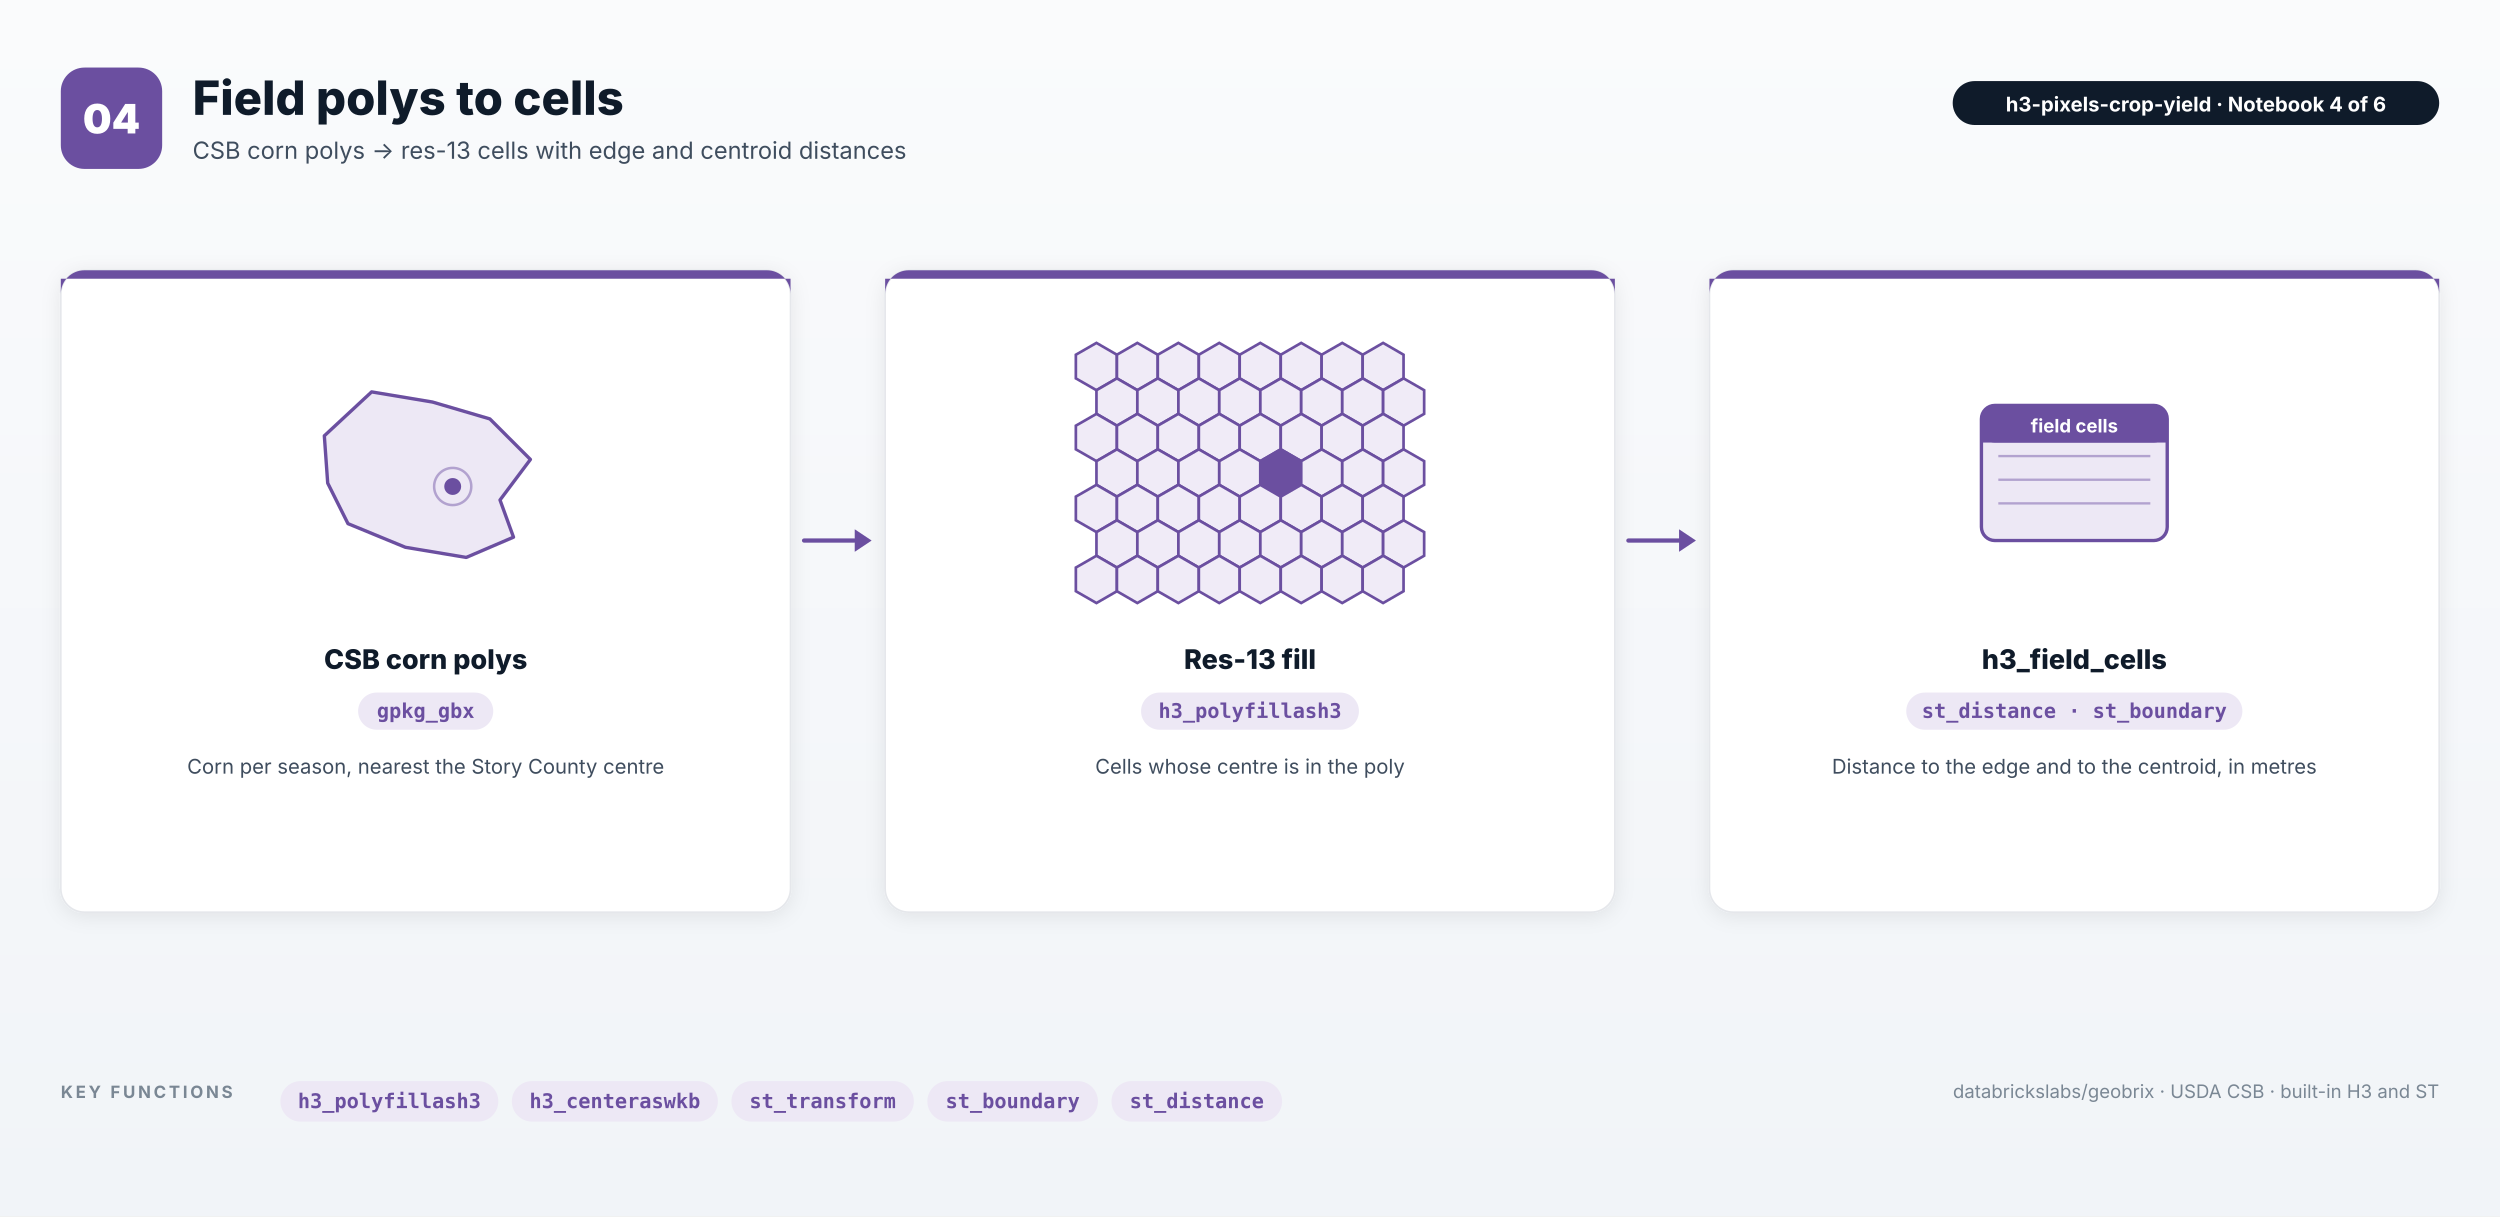
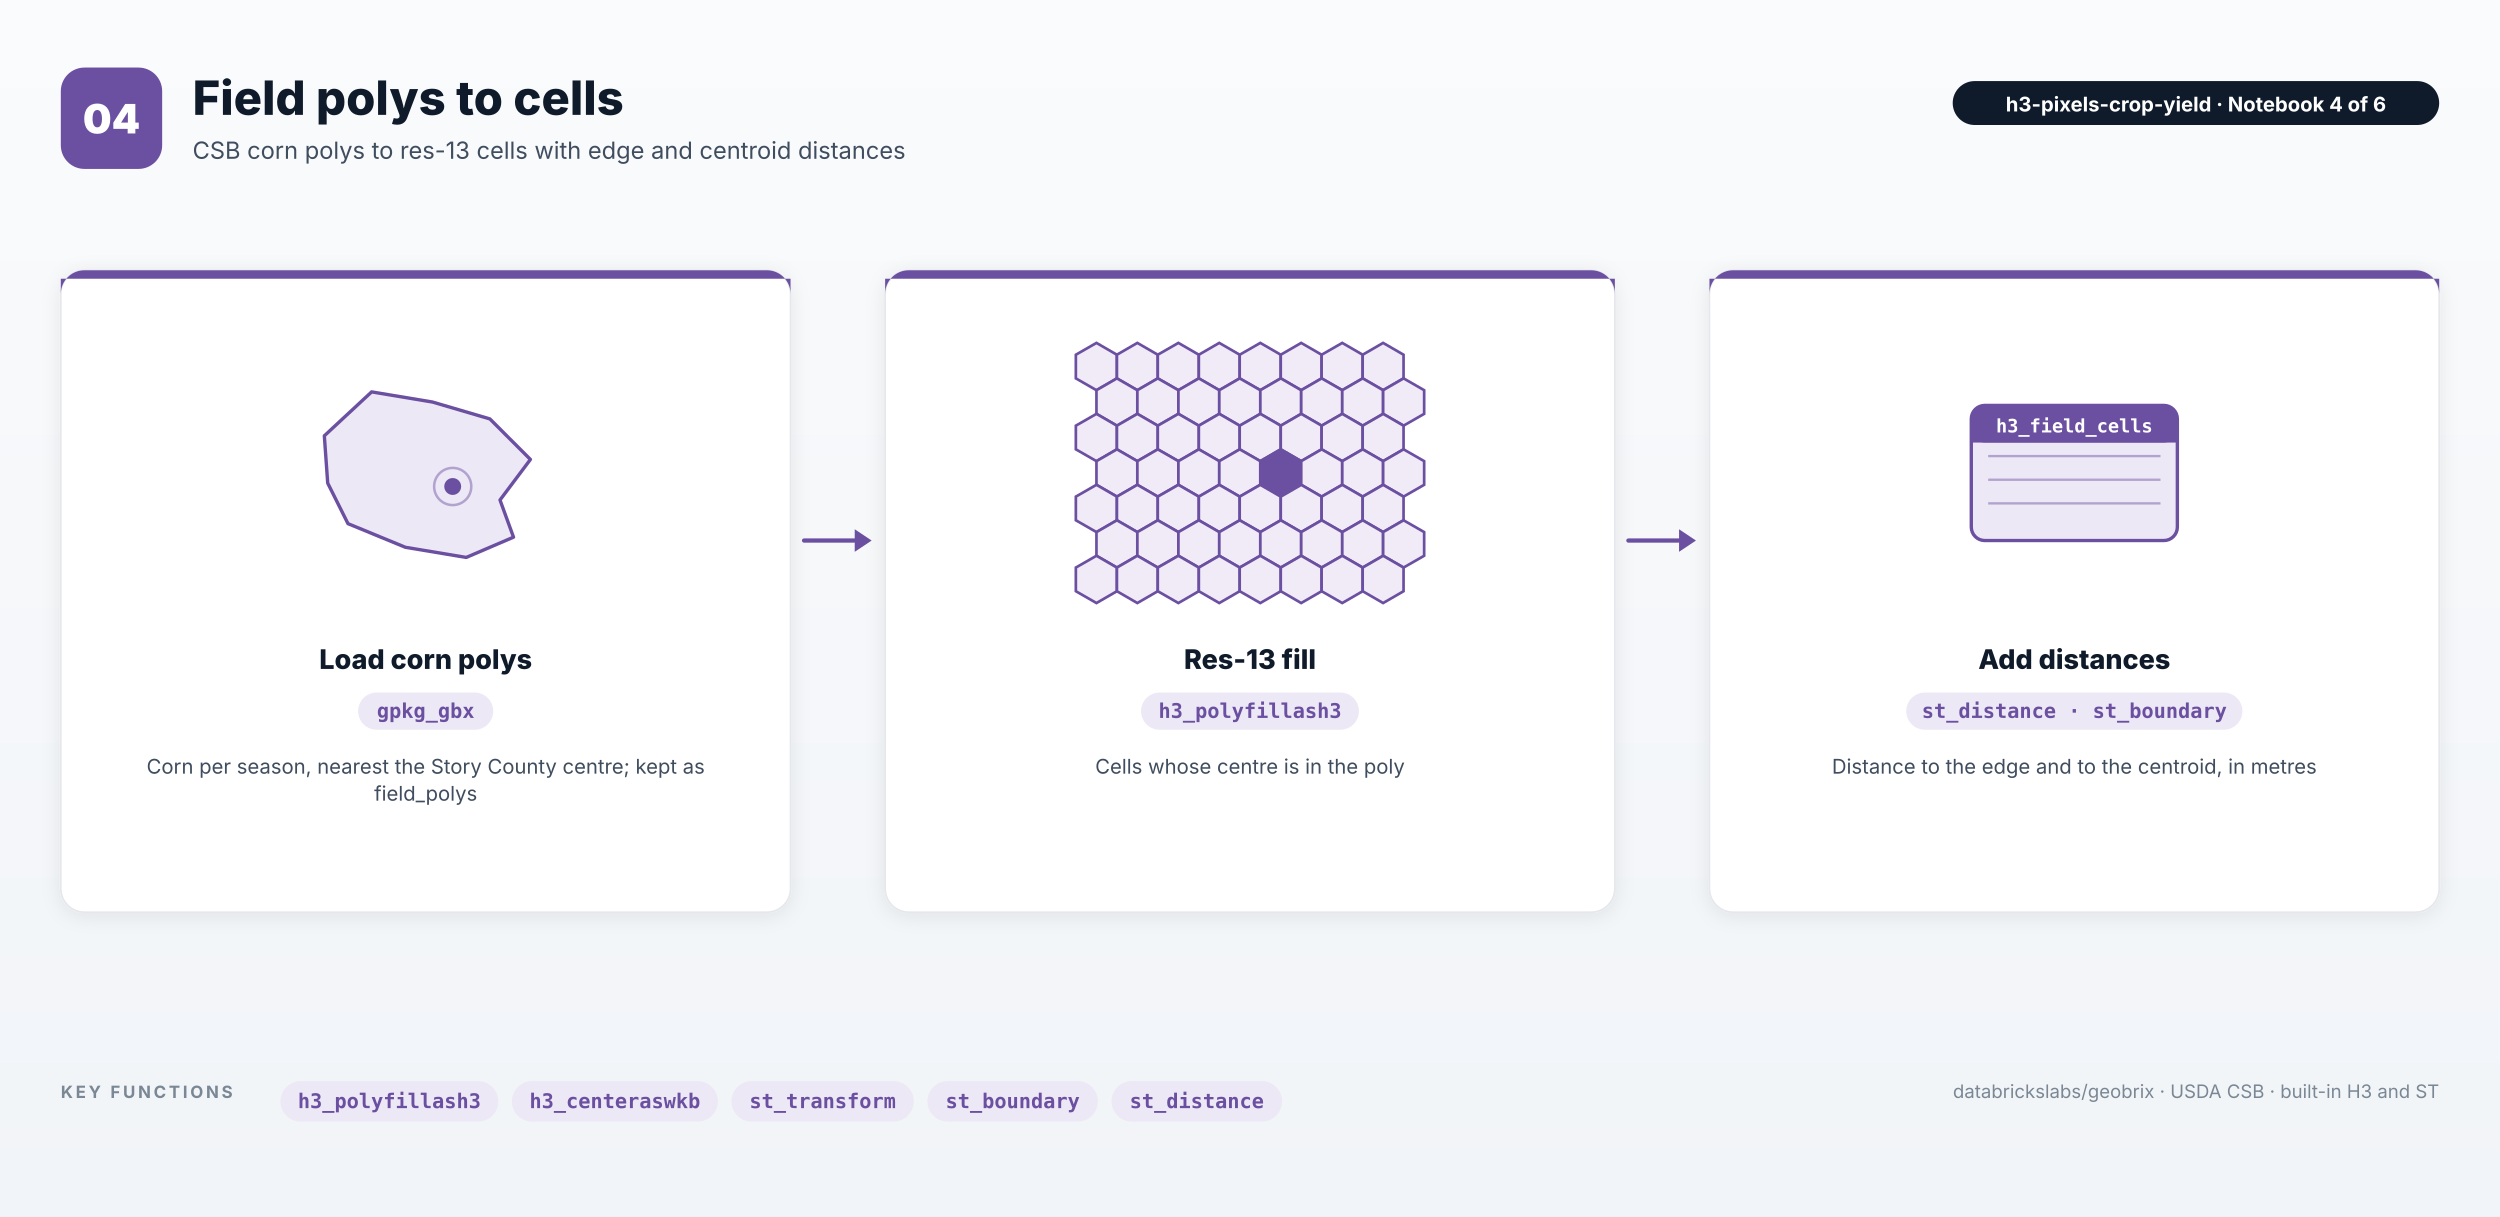
<svg xmlns="http://www.w3.org/2000/svg" viewBox="0 0 1480 720" width="1480" height="720" style="font-family: Inter, -apple-system, system-ui, sans-serif;">
  <defs>
    <filter id="card-shadow" x="-5%" y="-5%" width="110%" height="115%">
      <feDropShadow dx="0" dy="2" stdDeviation="6" flood-color="#0F1B2A" flood-opacity="0.08" />
    </filter>
    <linearGradient id="bg" x1="0" y1="0" x2="0" y2="1">
      <stop offset="0" stop-color="#FAFBFC" />
      <stop offset="1" stop-color="#F1F4F8" />
    </linearGradient>
  </defs>
  <rect x="0" y="0" width="1480" height="720" fill="url(#bg)" />
  <rect x="36" y="40" rx="14" ry="14" width="60" height="60" fill="#6B4FA0" />
  <text x="66.0" y="79.0" text-anchor="middle" font-family="Inter, -apple-system, system-ui, sans-serif" font-size="24" font-weight="900" fill="#FFFFFF">04</text>
  <text x="114" y="68" font-family="Inter, -apple-system, system-ui, sans-serif" font-size="28" font-weight="800" fill="#0F1B2A" text-anchor="start">Field polys to cells</text>
-   <text x="114" y="94" font-family="Inter, -apple-system, system-ui, sans-serif" font-size="14" font-weight="400" fill="#3F4D5E" text-anchor="start">CSB corn polys -&gt; res-13 cells with edge and centroid distances</text>
+   <text x="114" y="94" font-family="Inter, -apple-system, system-ui, sans-serif" font-size="14" font-weight="400" fill="#3F4D5E" text-anchor="start">CSB corn polys to res-13 cells with edge and centroid distances</text>
  <rect x="1156" y="48" rx="13" ry="13" width="288" height="26" fill="#0F1B2A" />
  <text x="1300.0" y="66" text-anchor="middle" font-family="Inter, -apple-system, system-ui, sans-serif" font-size="12" font-weight="700" fill="#FFFFFF">h3-pixels-crop-yield  ·  Notebook 4 of 6</text>
  <rect x="36" y="160" rx="14" ry="14" width="432" height="380" fill="#FFFFFF" stroke="#E5E7EB" stroke-width="1" filter="url(#card-shadow)" />
  <path d="M 36 174 A 14 14 0 0 1 50 160 H 454 A 14 14 0 0 1 468 174 V 165 H 36 Z" fill="#6B4FA0" />
  <polygon points="192.0,258.0 220.0,232.0 256.0,238.0 290.0,248.0 314.0,272.0 296.0,296.0 304.0,318.0 276.0,330.0 240.0,324.0 206.0,310.0 194.0,286.0" fill="#EDE8F5" stroke="#6B4FA0" stroke-width="2" stroke-linejoin="round" />
  <circle cx="268.0" cy="288.0" r="5" fill="#6B4FA0" />
  <circle cx="268.0" cy="288.0" r="11" fill="none" stroke="#6B4FA0" stroke-opacity="0.45" stroke-width="1.5" />
-   <text x="252.0" y="396" font-family="Inter, -apple-system, system-ui, sans-serif" font-size="16" font-weight="800" fill="#0F1B2A" text-anchor="middle">CSB corn polys</text>
+   <text x="252.0" y="396" font-family="Inter, -apple-system, system-ui, sans-serif" font-size="16" font-weight="800" fill="#0F1B2A" text-anchor="middle">Load corn polys</text>
  <g transform="translate(212.0, 410)">
    <rect x="0" y="0" rx="11" ry="11" width="80" height="22" fill="#EDE8F5" />
    <text x="40.0" y="15.0" text-anchor="middle" font-family="ui-monospace, SFMono-Regular, Menlo, Consolas, monospace" font-size="12" font-weight="700" fill="#6B4FA0">gpkg_gbx</text>
  </g>
-   <text x="252.0" y="458" text-anchor="middle" font-family="Inter, sans-serif" font-size="12" fill="#3F4D5E">Corn per season, nearest the Story County centre</text>
+   <text x="252.0" y="458" text-anchor="middle" font-family="Inter, sans-serif" font-size="12" fill="#3F4D5E">Corn per season, nearest the Story County centre; kept as</text>
+   <text x="252.0" y="474" text-anchor="middle" font-family="Inter, sans-serif" font-size="12" fill="#3F4D5E">field_polys</text>
  <line x1="476" y1="320.0" x2="506" y2="320.0" stroke="#6B4FA0" stroke-width="2.5" stroke-linecap="round" />
  <polygon points="516,320.0 506,313.333 506,326.667" fill="#6B4FA0" />
  <rect x="524" y="160" rx="14" ry="14" width="432" height="380" fill="#FFFFFF" stroke="#E5E7EB" stroke-width="1" filter="url(#card-shadow)" />
  <path d="M 524 174 A 14 14 0 0 1 538 160 H 942 A 14 14 0 0 1 956 174 V 165 H 524 Z" fill="#6B4FA0" />
  <polygon points="649.1,203.0 661.2,210.0 661.2,224.0 649.1,231.0 636.9,224.0 636.9,210.0" fill="#EDE8F5" fill-opacity="0.85" stroke="#6B4FA0" stroke-width="1.6" />
  <polygon points="673.3,203.0 685.4,210.0 685.4,224.0 673.3,231.0 661.2,224.0 661.2,210.0" fill="#EDE8F5" fill-opacity="0.85" stroke="#6B4FA0" stroke-width="1.6" />
  <polygon points="697.6,203.0 709.7,210.0 709.7,224.0 697.6,231.0 685.4,224.0 685.4,210.0" fill="#EDE8F5" fill-opacity="0.85" stroke="#6B4FA0" stroke-width="1.6" />
  <polygon points="721.8,203.0 733.9,210.0 733.9,224.0 721.8,231.0 709.7,224.0 709.7,210.0" fill="#EDE8F5" fill-opacity="0.85" stroke="#6B4FA0" stroke-width="1.6" />
  <polygon points="746.1,203.0 758.2,210.0 758.2,224.0 746.1,231.0 733.9,224.0 733.9,210.0" fill="#EDE8F5" fill-opacity="0.85" stroke="#6B4FA0" stroke-width="1.6" />
  <polygon points="770.3,203.0 782.4,210.0 782.4,224.0 770.3,231.0 758.2,224.0 758.2,210.0" fill="#EDE8F5" fill-opacity="0.85" stroke="#6B4FA0" stroke-width="1.6" />
  <polygon points="794.6,203.0 806.7,210.0 806.7,224.0 794.6,231.0 782.4,224.0 782.4,210.0" fill="#EDE8F5" fill-opacity="0.85" stroke="#6B4FA0" stroke-width="1.6" />
  <polygon points="818.8,203.0 830.9,210.0 830.9,224.0 818.8,231.0 806.7,224.0 806.7,210.0" fill="#EDE8F5" fill-opacity="0.85" stroke="#6B4FA0" stroke-width="1.6" />
  <polygon points="661.2,224.0 673.3,231.0 673.3,245.0 661.2,252.0 649.1,245.0 649.1,231.0" fill="#EDE8F5" fill-opacity="0.85" stroke="#6B4FA0" stroke-width="1.6" />
  <polygon points="685.4,224.0 697.6,231.0 697.6,245.0 685.4,252.0 673.3,245.0 673.3,231.0" fill="#EDE8F5" fill-opacity="0.85" stroke="#6B4FA0" stroke-width="1.6" />
  <polygon points="709.7,224.0 721.8,231.0 721.8,245.0 709.7,252.0 697.6,245.0 697.6,231.0" fill="#EDE8F5" fill-opacity="0.85" stroke="#6B4FA0" stroke-width="1.6" />
  <polygon points="733.9,224.0 746.1,231.0 746.1,245.0 733.9,252.0 721.8,245.0 721.8,231.0" fill="#EDE8F5" fill-opacity="0.85" stroke="#6B4FA0" stroke-width="1.6" />
  <polygon points="758.2,224.0 770.3,231.0 770.3,245.0 758.2,252.0 746.1,245.0 746.1,231.0" fill="#EDE8F5" fill-opacity="0.85" stroke="#6B4FA0" stroke-width="1.6" />
  <polygon points="782.4,224.0 794.6,231.0 794.6,245.0 782.4,252.0 770.3,245.0 770.3,231.0" fill="#EDE8F5" fill-opacity="0.85" stroke="#6B4FA0" stroke-width="1.6" />
  <polygon points="806.7,224.0 818.8,231.0 818.8,245.0 806.7,252.0 794.6,245.0 794.6,231.0" fill="#EDE8F5" fill-opacity="0.85" stroke="#6B4FA0" stroke-width="1.6" />
  <polygon points="830.9,224.0 843.1,231.0 843.1,245.0 830.9,252.0 818.8,245.0 818.8,231.0" fill="#EDE8F5" fill-opacity="0.85" stroke="#6B4FA0" stroke-width="1.6" />
  <polygon points="649.1,245.0 661.2,252.0 661.2,266.0 649.1,273.0 636.9,266.0 636.9,252.0" fill="#EDE8F5" fill-opacity="0.85" stroke="#6B4FA0" stroke-width="1.6" />
  <polygon points="673.3,245.0 685.4,252.0 685.4,266.0 673.3,273.0 661.2,266.0 661.2,252.0" fill="#EDE8F5" fill-opacity="0.85" stroke="#6B4FA0" stroke-width="1.6" />
  <polygon points="697.6,245.0 709.7,252.0 709.7,266.0 697.6,273.0 685.4,266.0 685.4,252.0" fill="#EDE8F5" fill-opacity="0.85" stroke="#6B4FA0" stroke-width="1.6" />
  <polygon points="721.8,245.0 733.9,252.0 733.9,266.0 721.8,273.0 709.7,266.0 709.7,252.0" fill="#EDE8F5" fill-opacity="0.85" stroke="#6B4FA0" stroke-width="1.6" />
  <polygon points="746.1,245.0 758.2,252.0 758.2,266.0 746.1,273.0 733.9,266.0 733.9,252.0" fill="#EDE8F5" fill-opacity="0.85" stroke="#6B4FA0" stroke-width="1.6" />
  <polygon points="770.3,245.0 782.4,252.0 782.4,266.0 770.3,273.0 758.2,266.0 758.2,252.0" fill="#EDE8F5" fill-opacity="0.85" stroke="#6B4FA0" stroke-width="1.6" />
  <polygon points="794.6,245.0 806.7,252.0 806.7,266.0 794.6,273.0 782.4,266.0 782.4,252.0" fill="#EDE8F5" fill-opacity="0.85" stroke="#6B4FA0" stroke-width="1.6" />
  <polygon points="818.8,245.0 830.9,252.0 830.9,266.0 818.8,273.0 806.7,266.0 806.7,252.0" fill="#EDE8F5" fill-opacity="0.85" stroke="#6B4FA0" stroke-width="1.6" />
  <polygon points="661.2,266.0 673.3,273.0 673.3,287.0 661.2,294.0 649.1,287.0 649.1,273.0" fill="#EDE8F5" fill-opacity="0.85" stroke="#6B4FA0" stroke-width="1.6" />
  <polygon points="685.4,266.0 697.6,273.0 697.6,287.0 685.4,294.0 673.3,287.0 673.3,273.0" fill="#EDE8F5" fill-opacity="0.85" stroke="#6B4FA0" stroke-width="1.6" />
  <polygon points="709.7,266.0 721.8,273.0 721.8,287.0 709.7,294.0 697.6,287.0 697.6,273.0" fill="#EDE8F5" fill-opacity="0.85" stroke="#6B4FA0" stroke-width="1.6" />
  <polygon points="733.9,266.0 746.1,273.0 746.1,287.0 733.9,294.0 721.8,287.0 721.8,273.0" fill="#EDE8F5" fill-opacity="0.85" stroke="#6B4FA0" stroke-width="1.6" />
  <polygon points="758.2,266.0 770.3,273.0 770.3,287.0 758.2,294.0 746.1,287.0 746.1,273.0" fill="#6B4FA0" fill-opacity="1.0" stroke="#6B4FA0" stroke-width="1.6" />
  <polygon points="782.4,266.0 794.6,273.0 794.6,287.0 782.4,294.0 770.3,287.0 770.3,273.0" fill="#EDE8F5" fill-opacity="0.85" stroke="#6B4FA0" stroke-width="1.6" />
  <polygon points="806.7,266.0 818.8,273.0 818.8,287.0 806.7,294.0 794.6,287.0 794.6,273.0" fill="#EDE8F5" fill-opacity="0.85" stroke="#6B4FA0" stroke-width="1.6" />
  <polygon points="830.9,266.0 843.1,273.0 843.1,287.0 830.9,294.0 818.8,287.0 818.8,273.0" fill="#EDE8F5" fill-opacity="0.85" stroke="#6B4FA0" stroke-width="1.6" />
  <polygon points="649.1,287.0 661.2,294.0 661.2,308.0 649.1,315.0 636.9,308.0 636.9,294.0" fill="#EDE8F5" fill-opacity="0.85" stroke="#6B4FA0" stroke-width="1.6" />
  <polygon points="673.3,287.0 685.4,294.0 685.4,308.0 673.3,315.0 661.2,308.0 661.2,294.0" fill="#EDE8F5" fill-opacity="0.85" stroke="#6B4FA0" stroke-width="1.6" />
  <polygon points="697.6,287.0 709.7,294.0 709.7,308.0 697.6,315.0 685.4,308.0 685.4,294.0" fill="#EDE8F5" fill-opacity="0.85" stroke="#6B4FA0" stroke-width="1.6" />
  <polygon points="721.8,287.0 733.9,294.0 733.9,308.0 721.8,315.0 709.7,308.0 709.7,294.0" fill="#EDE8F5" fill-opacity="0.85" stroke="#6B4FA0" stroke-width="1.6" />
  <polygon points="746.1,287.0 758.2,294.0 758.2,308.0 746.1,315.0 733.9,308.0 733.9,294.0" fill="#EDE8F5" fill-opacity="0.85" stroke="#6B4FA0" stroke-width="1.6" />
  <polygon points="770.3,287.0 782.4,294.0 782.4,308.0 770.3,315.0 758.2,308.0 758.2,294.0" fill="#EDE8F5" fill-opacity="0.85" stroke="#6B4FA0" stroke-width="1.6" />
  <polygon points="794.6,287.0 806.7,294.0 806.7,308.0 794.6,315.0 782.4,308.0 782.4,294.0" fill="#EDE8F5" fill-opacity="0.85" stroke="#6B4FA0" stroke-width="1.6" />
  <polygon points="818.8,287.0 830.9,294.0 830.9,308.0 818.8,315.0 806.7,308.0 806.7,294.0" fill="#EDE8F5" fill-opacity="0.85" stroke="#6B4FA0" stroke-width="1.6" />
  <polygon points="661.2,308.0 673.3,315.0 673.3,329.0 661.2,336.0 649.1,329.0 649.1,315.0" fill="#EDE8F5" fill-opacity="0.85" stroke="#6B4FA0" stroke-width="1.6" />
  <polygon points="685.4,308.0 697.6,315.0 697.6,329.0 685.4,336.0 673.3,329.0 673.3,315.0" fill="#EDE8F5" fill-opacity="0.85" stroke="#6B4FA0" stroke-width="1.6" />
  <polygon points="709.7,308.0 721.8,315.0 721.8,329.0 709.7,336.0 697.6,329.0 697.6,315.0" fill="#EDE8F5" fill-opacity="0.85" stroke="#6B4FA0" stroke-width="1.6" />
  <polygon points="733.9,308.0 746.1,315.0 746.1,329.0 733.9,336.0 721.8,329.0 721.8,315.0" fill="#EDE8F5" fill-opacity="0.85" stroke="#6B4FA0" stroke-width="1.6" />
  <polygon points="758.2,308.0 770.3,315.0 770.3,329.0 758.2,336.0 746.1,329.0 746.1,315.0" fill="#EDE8F5" fill-opacity="0.85" stroke="#6B4FA0" stroke-width="1.6" />
  <polygon points="782.4,308.0 794.6,315.0 794.6,329.0 782.4,336.0 770.3,329.0 770.3,315.0" fill="#EDE8F5" fill-opacity="0.85" stroke="#6B4FA0" stroke-width="1.6" />
  <polygon points="806.7,308.0 818.8,315.0 818.8,329.0 806.7,336.0 794.6,329.0 794.6,315.0" fill="#EDE8F5" fill-opacity="0.85" stroke="#6B4FA0" stroke-width="1.6" />
  <polygon points="830.9,308.0 843.1,315.0 843.1,329.0 830.9,336.0 818.8,329.0 818.8,315.0" fill="#EDE8F5" fill-opacity="0.85" stroke="#6B4FA0" stroke-width="1.6" />
  <polygon points="649.1,329.0 661.2,336.0 661.2,350.0 649.1,357.0 636.9,350.0 636.9,336.0" fill="#EDE8F5" fill-opacity="0.85" stroke="#6B4FA0" stroke-width="1.6" />
  <polygon points="673.3,329.0 685.4,336.0 685.4,350.0 673.3,357.0 661.2,350.0 661.2,336.0" fill="#EDE8F5" fill-opacity="0.85" stroke="#6B4FA0" stroke-width="1.6" />
  <polygon points="697.6,329.0 709.7,336.0 709.7,350.0 697.6,357.0 685.4,350.0 685.4,336.0" fill="#EDE8F5" fill-opacity="0.85" stroke="#6B4FA0" stroke-width="1.6" />
  <polygon points="721.8,329.0 733.9,336.0 733.9,350.0 721.8,357.0 709.7,350.0 709.7,336.0" fill="#EDE8F5" fill-opacity="0.85" stroke="#6B4FA0" stroke-width="1.6" />
  <polygon points="746.1,329.0 758.2,336.0 758.2,350.0 746.1,357.0 733.9,350.0 733.9,336.0" fill="#EDE8F5" fill-opacity="0.85" stroke="#6B4FA0" stroke-width="1.6" />
  <polygon points="770.3,329.0 782.4,336.0 782.4,350.0 770.3,357.0 758.2,350.0 758.2,336.0" fill="#EDE8F5" fill-opacity="0.85" stroke="#6B4FA0" stroke-width="1.6" />
  <polygon points="794.6,329.0 806.7,336.0 806.7,350.0 794.6,357.0 782.4,350.0 782.4,336.0" fill="#EDE8F5" fill-opacity="0.85" stroke="#6B4FA0" stroke-width="1.6" />
  <polygon points="818.8,329.0 830.9,336.0 830.9,350.0 818.8,357.0 806.7,350.0 806.7,336.0" fill="#EDE8F5" fill-opacity="0.85" stroke="#6B4FA0" stroke-width="1.6" />
  <text x="740.0" y="396" font-family="Inter, -apple-system, system-ui, sans-serif" font-size="16" font-weight="800" fill="#0F1B2A" text-anchor="middle">Res-13 fill</text>
  <g transform="translate(675.5, 410)">
    <rect x="0" y="0" rx="11" ry="11" width="129" height="22" fill="#EDE8F5" />
    <text x="64.5" y="15.0" text-anchor="middle" font-family="ui-monospace, SFMono-Regular, Menlo, Consolas, monospace" font-size="12" font-weight="700" fill="#6B4FA0">h3_polyfillash3</text>
  </g>
  <text x="740.0" y="458" text-anchor="middle" font-family="Inter, sans-serif" font-size="12" fill="#3F4D5E">Cells whose centre is in the poly</text>
  <line x1="964" y1="320.0" x2="994" y2="320.0" stroke="#6B4FA0" stroke-width="2.5" stroke-linecap="round" />
  <polygon points="1004,320.0 994,313.333 994,326.667" fill="#6B4FA0" />
  <rect x="1012" y="160" rx="14" ry="14" width="432" height="380" fill="#FFFFFF" stroke="#E5E7EB" stroke-width="1" filter="url(#card-shadow)" />
  <path d="M 1012 174 A 14 14 0 0 1 1026 160 H 1430 A 14 14 0 0 1 1444 174 V 165 H 1012 Z" fill="#6B4FA0" />
-   <rect x="1173.0" y="240.0" rx="8" ry="8" width="110" height="80" fill="#EDE8F5" stroke="#6B4FA0" stroke-width="2" />
-   <rect x="1173.0" y="240.0" width="110" height="22" rx="8" ry="8" fill="#6B4FA0" />
-   <rect x="1173.0" y="252.0" width="110" height="10" fill="#6B4FA0" />
-   <text x="1228.0" y="256.0" text-anchor="middle" font-family="Inter, sans-serif" font-size="11" font-weight="700" fill="#FFFFFF">field cells</text>
-   <line x1="1183.0" y1="270.0" x2="1273.0" y2="270.0" stroke="#6B4FA0" stroke-opacity="0.45" stroke-width="1.4" />
-   <line x1="1183.0" y1="284.0" x2="1273.0" y2="284.0" stroke="#6B4FA0" stroke-opacity="0.45" stroke-width="1.4" />
-   <line x1="1183.0" y1="298.0" x2="1273.0" y2="298.0" stroke="#6B4FA0" stroke-opacity="0.45" stroke-width="1.4" />
-   <text x="1228.0" y="396" font-family="Inter, -apple-system, system-ui, sans-serif" font-size="16" font-weight="800" fill="#0F1B2A" text-anchor="middle">h3_field_cells</text>
+   <rect x="1167.0" y="240.0" rx="8" ry="8" width="122" height="80" fill="#EDE8F5" stroke="#6B4FA0" stroke-width="2" />
+   <rect x="1167.0" y="240.0" width="122" height="22" rx="8" ry="8" fill="#6B4FA0" />
+   <rect x="1167.0" y="252.0" width="122" height="10" fill="#6B4FA0" />
+   <text x="1228.0" y="256.0" text-anchor="middle" font-family="ui-monospace, Menlo, monospace" font-size="11" font-weight="700" fill="#FFFFFF">h3_field_cells</text>
+   <line x1="1177.0" y1="270.0" x2="1279.0" y2="270.0" stroke="#6B4FA0" stroke-opacity="0.45" stroke-width="1.4" />
+   <line x1="1177.0" y1="284.0" x2="1279.0" y2="284.0" stroke="#6B4FA0" stroke-opacity="0.45" stroke-width="1.4" />
+   <line x1="1177.0" y1="298.0" x2="1279.0" y2="298.0" stroke="#6B4FA0" stroke-opacity="0.45" stroke-width="1.4" />
+   <text x="1228.0" y="396" font-family="Inter, -apple-system, system-ui, sans-serif" font-size="16" font-weight="800" fill="#0F1B2A" text-anchor="middle">Add distances</text>
  <g transform="translate(1128.5, 410)">
    <rect x="0" y="0" rx="11" ry="11" width="199" height="22" fill="#EDE8F5" />
    <text x="99.5" y="15.0" text-anchor="middle" font-family="ui-monospace, SFMono-Regular, Menlo, Consolas, monospace" font-size="12" font-weight="700" fill="#6B4FA0">st_distance · st_boundary</text>
  </g>
  <text x="1228.0" y="458" text-anchor="middle" font-family="Inter, sans-serif" font-size="12" fill="#3F4D5E">Distance to the edge and to the centroid, in metres</text>
  <text x="36" y="650" font-family="Inter, -apple-system, system-ui, sans-serif" font-size="10" font-weight="700" fill="#7A8794" text-anchor="start" letter-spacing="1.6">KEY FUNCTIONS</text>
  <rect x="166" y="640" rx="12" ry="12" width="129" height="24" fill="#EDE8F5" />
  <text x="230.5" y="656.0" text-anchor="middle" font-family="ui-monospace, SFMono-Regular, Menlo, Consolas, monospace" font-size="12" font-weight="700" fill="#6B4FA0">h3_polyfillash3</text>
  <rect x="303" y="640" rx="12" ry="12" width="122" height="24" fill="#EDE8F5" />
  <text x="364.0" y="656.0" text-anchor="middle" font-family="ui-monospace, SFMono-Regular, Menlo, Consolas, monospace" font-size="12" font-weight="700" fill="#6B4FA0">h3_centeraswkb</text>
  <rect x="433" y="640" rx="12" ry="12" width="108" height="24" fill="#EDE8F5" />
  <text x="487.0" y="656.0" text-anchor="middle" font-family="ui-monospace, SFMono-Regular, Menlo, Consolas, monospace" font-size="12" font-weight="700" fill="#6B4FA0">st_transform</text>
  <rect x="549" y="640" rx="12" ry="12" width="101" height="24" fill="#EDE8F5" />
  <text x="599.5" y="656.0" text-anchor="middle" font-family="ui-monospace, SFMono-Regular, Menlo, Consolas, monospace" font-size="12" font-weight="700" fill="#6B4FA0">st_boundary</text>
  <rect x="658" y="640" rx="12" ry="12" width="101" height="24" fill="#EDE8F5" />
  <text x="708.5" y="656.0" text-anchor="middle" font-family="ui-monospace, SFMono-Regular, Menlo, Consolas, monospace" font-size="12" font-weight="700" fill="#6B4FA0">st_distance</text>
  <text x="1444" y="650" font-family="Inter, -apple-system, system-ui, sans-serif" font-size="11" font-weight="400" fill="#7A8794" text-anchor="end">databrickslabs/geobrix  ·  USDA CSB  ·  built-in H3 and ST</text>
</svg>
